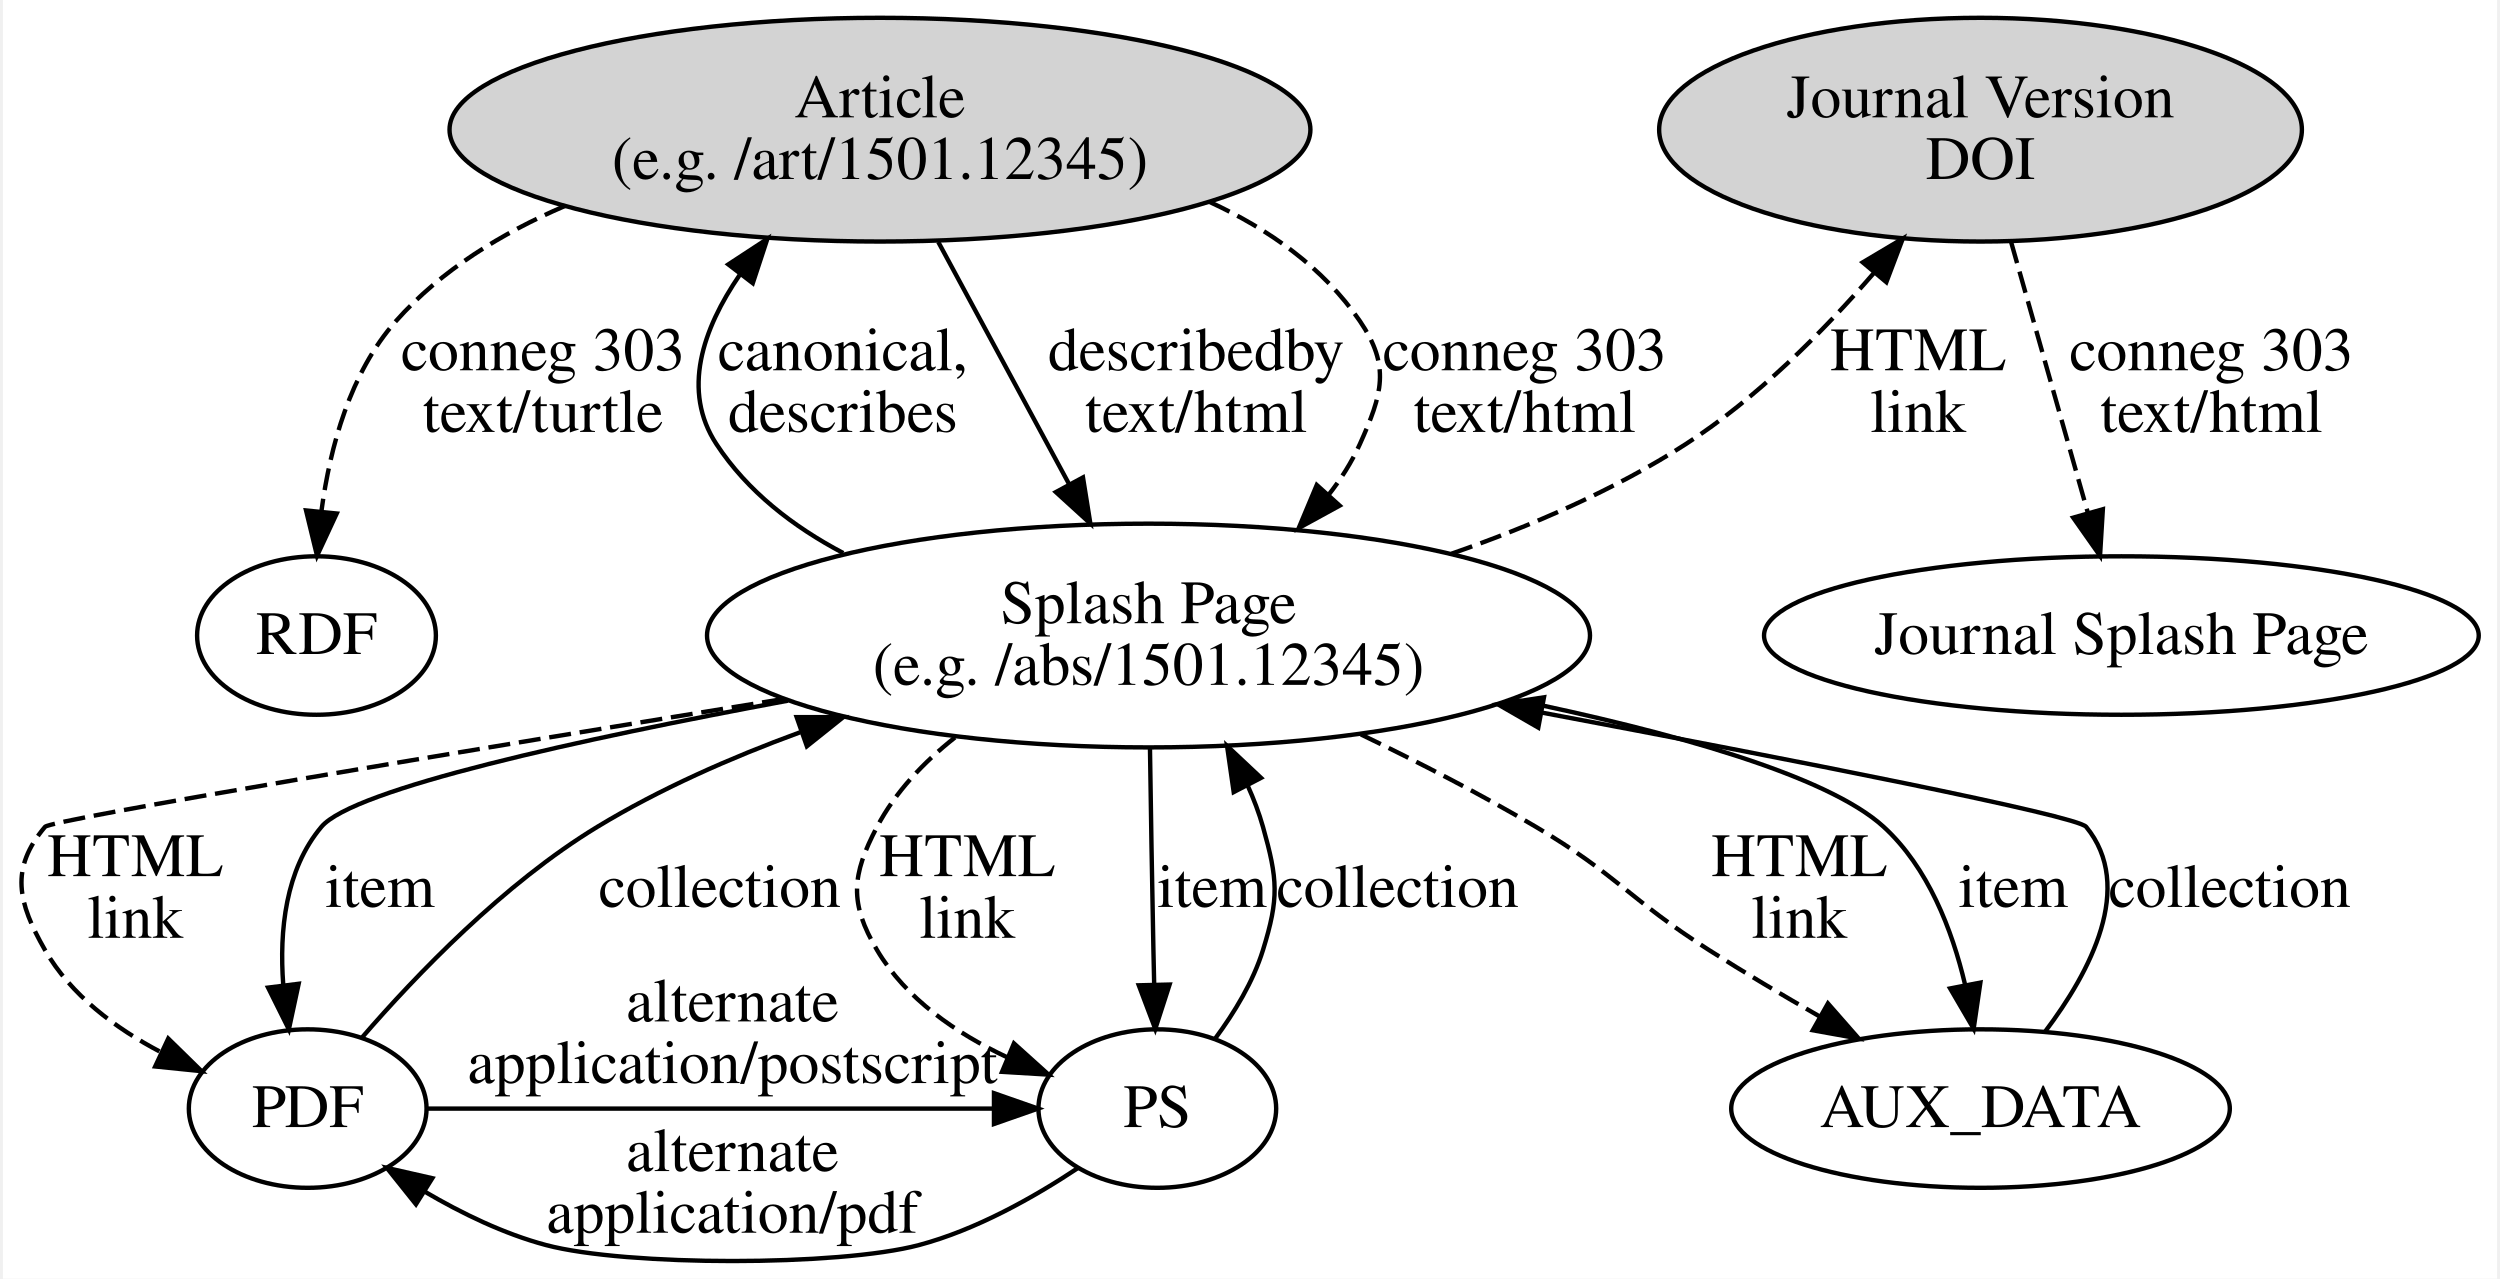
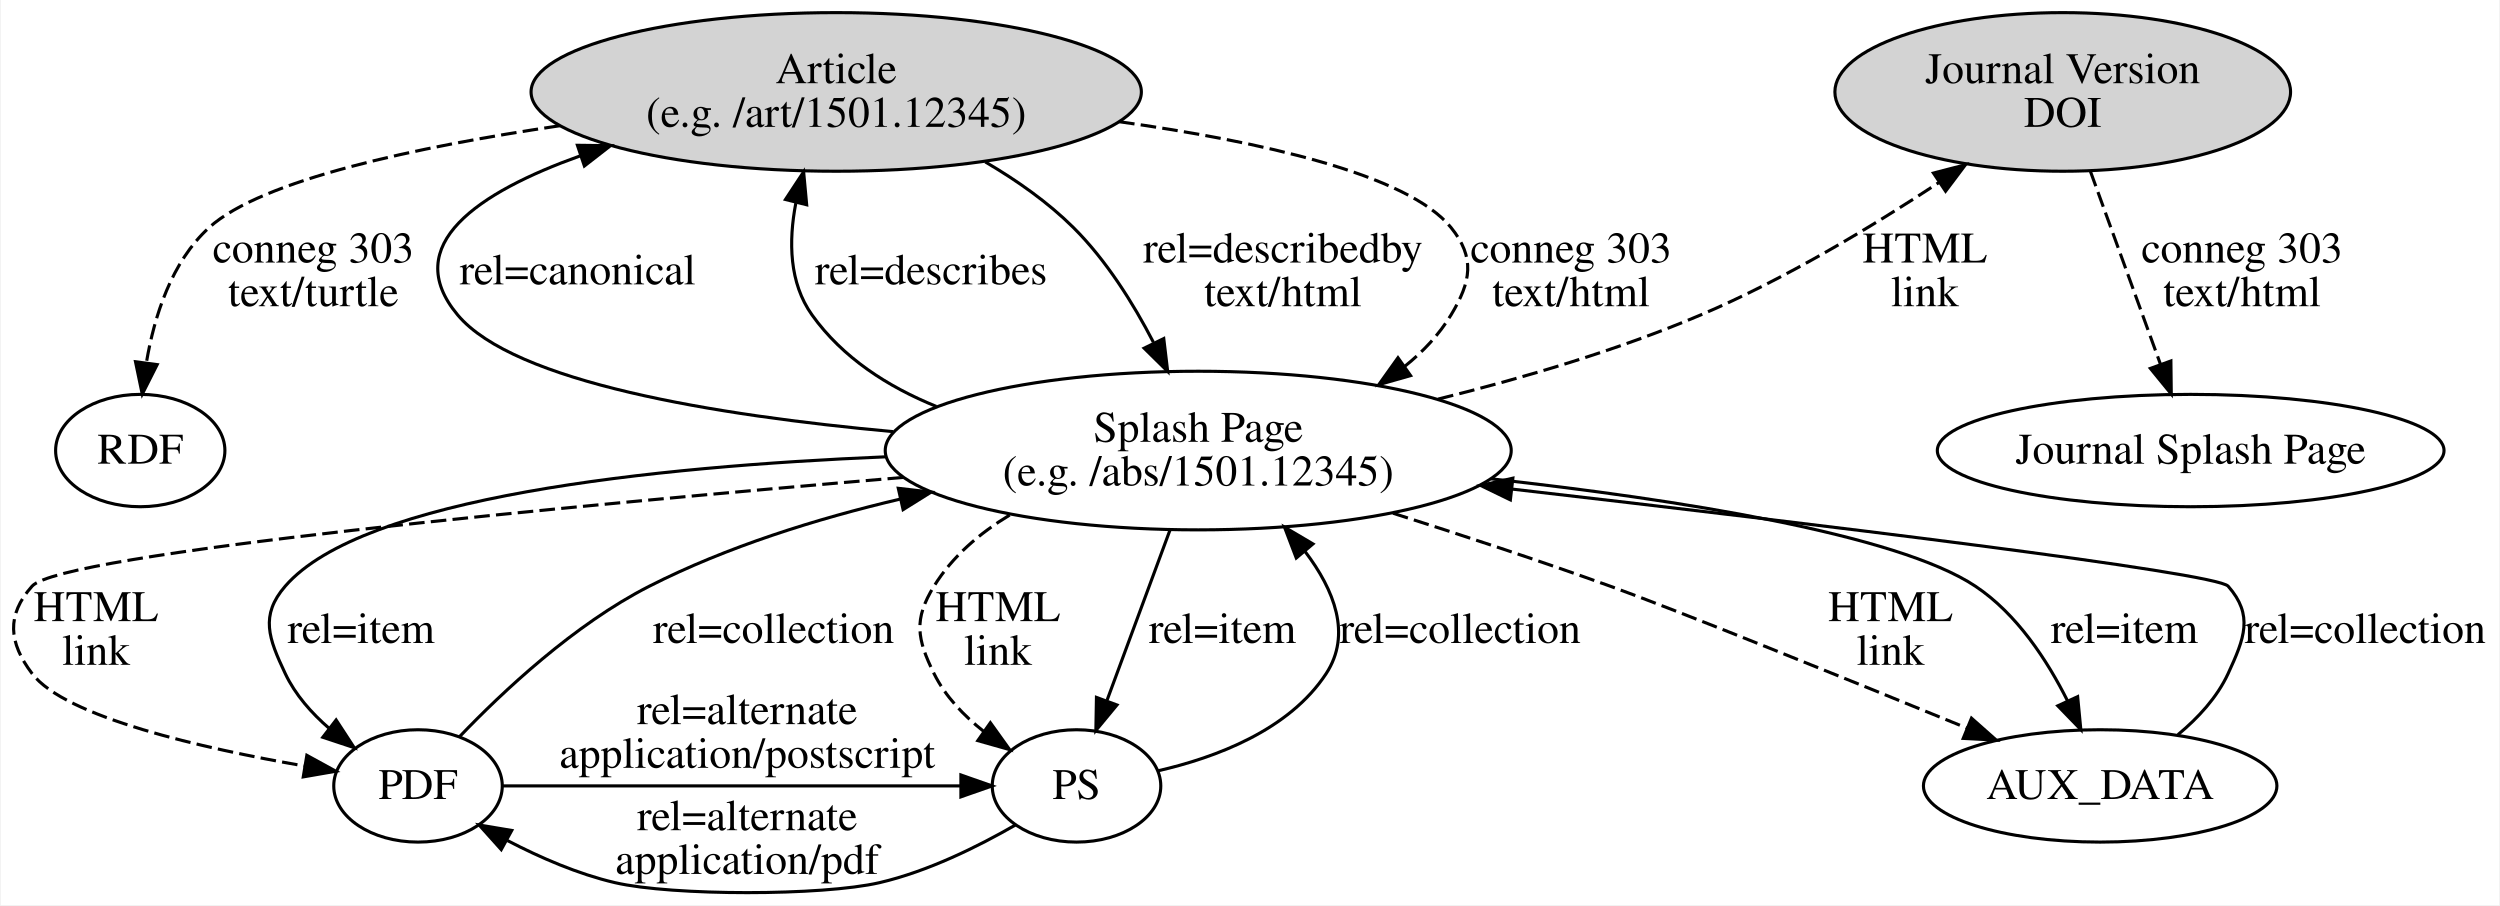
- <svg xmlns="http://www.w3.org/2000/svg" width="567pt" height="290pt" viewBox="0.00 0.00 566.56 290.46">
-   <g id="graph0" class="graph" transform="scale(1 1) rotate(0) translate(4 286.456)">
-     <polygon fill="white" stroke="none" points="-4,4 -4,-286.456 562.562,-286.456 562.562,4 -4,4" />
+ <svg xmlns="http://www.w3.org/2000/svg" width="801pt" height="290pt" viewBox="0.00 0.00 800.54 290.02">
+   <g id="graph0" class="graph" transform="scale(1 1) rotate(0) translate(4 286.02)">
+     <polygon fill="white" stroke="none" points="-4,4 -4,-286.02 796.544,-286.02 796.544,4 -4,4" />
    <g id="node1" class="node">
-       <ellipse fill="lightgrey" stroke="black" cx="195.224" cy="-257" rx="97.779" ry="25.412" />
-       <text text-anchor="middle" x="195.224" y="-259.8" font-family="Times,serif" font-size="14.00">Article</text>
-       <text text-anchor="middle" x="195.224" y="-245.8" font-family="Times,serif" font-size="14.00">(e.g. /art/1501.12345)</text>
+       <ellipse fill="lightgrey" stroke="black" cx="263.683" cy="-256.564" rx="97.779" ry="25.412" />
+       <text text-anchor="middle" x="263.683" y="-259.364" font-family="Times,serif" font-size="14.00">Article</text>
+       <text text-anchor="middle" x="263.683" y="-245.364" font-family="Times,serif" font-size="14.00">(e.g. /art/1501.12345)</text>
    </g>
    <g id="node2" class="node">
-       <ellipse fill="none" stroke="black" cx="256.224" cy="-142.088" rx="100.289" ry="25.412" />
-       <text text-anchor="middle" x="256.224" y="-144.888" font-family="Times,serif" font-size="14.00">Splash Page</text>
-       <text text-anchor="middle" x="256.224" y="-130.888" font-family="Times,serif" font-size="14.00">(e.g. /abs/1501.12345)</text>
+       <ellipse fill="none" stroke="black" cx="379.683" cy="-141.652" rx="100.289" ry="25.412" />
+       <text text-anchor="middle" x="379.683" y="-144.452" font-family="Times,serif" font-size="14.00">Splash Page</text>
+       <text text-anchor="middle" x="379.683" y="-130.452" font-family="Times,serif" font-size="14.00">(e.g. /abs/1501.12345)</text>
    </g>
    <g id="edge1" class="edge">
-       <path fill="none" stroke="black" d="M208.46,-231.5C217.173,-215.372 228.689,-194.056 238.23,-176.396" />
-       <polygon fill="black" stroke="black" points="241.34,-178.002 243.014,-167.541 235.181,-174.675 241.34,-178.002" />
-       <text text-anchor="middle" x="267.045" y="-202.344" font-family="Times,serif" font-size="14.00">describedby</text>
-       <text text-anchor="middle" x="267.045" y="-188.344" font-family="Times,serif" font-size="14.00">text/html</text>
+       <path fill="none" stroke="black" d="M311.477,-234.116C321.523,-228.232 331.533,-221.202 339.683,-213.108 350.181,-202.682 358.805,-188.929 365.323,-176.343" />
+       <polygon fill="black" stroke="black" points="368.634,-177.54 369.892,-167.02 362.348,-174.459 368.634,-177.54" />
+       <text text-anchor="middle" x="406.834" y="-201.908" font-family="Times,serif" font-size="14.00">rel=describedby</text>
+       <text text-anchor="middle" x="406.834" y="-187.908" font-family="Times,serif" font-size="14.00">text/html</text>
    </g>
    <g id="edge2" class="edge">
-       <path fill="none" stroke="black" stroke-dasharray="5,2" d="M270.14,-240.566C283.569,-234.374 295.914,-225.699 304.224,-213.544 311.247,-203.271 309.336,-196.89 304.224,-185.544 302.375,-181.439 299.91,-177.571 297.072,-173.968" />
-       <polygon fill="black" stroke="black" points="299.648,-171.598 290.354,-166.512 294.448,-176.284 299.648,-171.598" />
-       <text text-anchor="middle" x="341.688" y="-202.344" font-family="Times,serif" font-size="14.00">conneg 303</text>
-       <text text-anchor="middle" x="341.688" y="-188.344" font-family="Times,serif" font-size="14.00">text/html</text>
+       <path fill="none" stroke="black" stroke-dasharray="5,2" d="M354.316,-247.03C399.276,-240.726 446.891,-230.189 460.683,-213.108 468.501,-203.426 467.124,-195.756 460.683,-185.108 456.841,-178.757 451.701,-173.31 445.865,-168.648" />
+       <polygon fill="black" stroke="black" points="447.721,-165.673 437.533,-162.766 443.684,-171.392 447.721,-165.673" />
+       <text text-anchor="middle" x="499.147" y="-201.908" font-family="Times,serif" font-size="14.00">conneg 303</text>
+       <text text-anchor="middle" x="499.147" y="-187.908" font-family="Times,serif" font-size="14.00">text/html</text>
    </g>
    <g id="node3" class="node">
-       <ellipse fill="none" stroke="black" cx="67.224" cy="-142.088" rx="27.122" ry="18" />
-       <text text-anchor="middle" x="67.224" y="-137.888" font-family="Times,serif" font-size="14.00">RDF</text>
+       <ellipse fill="none" stroke="black" cx="40.683" cy="-141.652" rx="27.122" ry="18" />
+       <text text-anchor="middle" x="40.683" y="-137.452" font-family="Times,serif" font-size="14.00">RDF</text>
    </g>
    <g id="edge3" class="edge">
-       <path fill="none" stroke="black" stroke-dasharray="5,2" d="M123.646,-239.662C109.329,-233.516 95.558,-225.089 85.296,-213.544 74.867,-201.811 70.305,-184.86 68.371,-170.524" />
-       <polygon fill="black" stroke="black" points="71.818,-169.809 67.351,-160.202 64.852,-170.497 71.818,-169.809" />
-       <text text-anchor="middle" x="118.688" y="-202.344" font-family="Times,serif" font-size="14.00">conneg 303</text>
-       <text text-anchor="middle" x="118.688" y="-188.344" font-family="Times,serif" font-size="14.00">text/turtle</text>
+       <path fill="none" stroke="black" stroke-dasharray="5,2" d="M175.074,-245.727C129.285,-238.945 79.542,-228.366 62.755,-213.108 50.695,-202.146 45.17,-184.695 42.663,-169.903" />
+       <polygon fill="black" stroke="black" points="46.099,-169.189 41.321,-159.733 39.16,-170.105 46.099,-169.189" />
+       <text text-anchor="middle" x="96.147" y="-201.908" font-family="Times,serif" font-size="14.00">conneg 303</text>
+       <text text-anchor="middle" x="96.147" y="-187.908" font-family="Times,serif" font-size="14.00">text/turtle</text>
    </g>
    <g id="edge7" class="edge">
-       <path fill="none" stroke="black" d="M186.891,-160.817C175.493,-166.82 165.122,-174.839 158.089,-185.544 150.132,-197.656 154.915,-211.661 163.341,-223.978" />
-       <polygon fill="black" stroke="black" points="160.779,-226.389 169.643,-232.191 166.332,-222.127 160.779,-226.389" />
-       <text text-anchor="middle" x="186.791" y="-202.344" font-family="Times,serif" font-size="14.00">canonical,</text>
-       <text text-anchor="middle" x="186.791" y="-188.344" font-family="Times,serif" font-size="14.00">describes</text>
+       <path fill="none" stroke="black" d="M281.952,-147.709C224.796,-152.941 160.417,-163.565 142.387,-185.108 123.608,-207.544 149.17,-224.439 181.589,-236.053" />
+       <polygon fill="black" stroke="black" points="180.761,-239.466 191.355,-239.338 182.992,-232.832 180.761,-239.466" />
+       <text text-anchor="middle" x="180.831" y="-194.908" font-family="Times,serif" font-size="14.00">rel=canonical</text>
+     </g>
+     <g id="edge8" class="edge">
+       <path fill="none" stroke="black" d="M295.786,-155.776C280.161,-162.112 265.7,-171.43 255.932,-185.108 248.613,-195.357 248.384,-208.672 250.747,-220.963" />
+       <polygon fill="black" stroke="black" points="247.424,-222.103 253.242,-230.957 254.216,-220.407 247.424,-222.103" />
+       <text text-anchor="middle" x="294.058" y="-194.908" font-family="Times,serif" font-size="14.00">rel=describes</text>
    </g>
    <g id="node4" class="node">
-       <ellipse fill="none" stroke="black" cx="65.224" cy="-34.632" rx="27" ry="18" />
-       <text text-anchor="middle" x="65.224" y="-30.432" font-family="Times,serif" font-size="14.00">PDF</text>
+       <ellipse fill="none" stroke="black" cx="129.683" cy="-34.196" rx="27" ry="18" />
+       <text text-anchor="middle" x="129.683" y="-29.996" font-family="Times,serif" font-size="14.00">PDF</text>
    </g>
    <g id="edge4" class="edge">
-       <path fill="none" stroke="black" stroke-dasharray="5,2" d="M173.384,-127.693C100.92,-115.88 6.959,-100.287 5.562,-98.632 -2.469,-89.126 -0.623,-81.431 5.562,-70.632 11.411,-60.42 21.525,-52.898 31.781,-47.502" />
-       <polygon fill="black" stroke="black" points="33.55,-50.538 41.122,-43.129 30.582,-44.199 33.55,-50.538" />
-       <text text-anchor="middle" x="26.055" y="-87.432" font-family="Times,serif" font-size="14.00">HTML</text>
-       <text text-anchor="middle" x="26.055" y="-73.432" font-family="Times,serif" font-size="14.00">link</text>
+       <path fill="none" stroke="black" stroke-dasharray="5,2" d="M285.11,-133.041C177.482,-123.917 15.274,-108.561 6.021,-98.196 -2.267,-88.913 -1.486,-80.122 6.021,-70.196 16.586,-56.225 60.707,-46.226 93.25,-40.582" />
+       <polygon fill="black" stroke="black" points="94.061,-43.995 103.352,-38.903 92.913,-37.09 94.061,-43.995" />
+       <text text-anchor="middle" x="26.514" y="-86.996" font-family="Times,serif" font-size="14.00">HTML</text>
+       <text text-anchor="middle" x="26.514" y="-72.996" font-family="Times,serif" font-size="14.00">link</text>
+     </g>
+     <g id="edge10" class="edge">
+       <path fill="none" stroke="black" d="M279.544,-139.645C204.933,-136.518 111.864,-126.769 87.139,-98.196 78.996,-88.786 81.825,-81.449 87.139,-70.196 90.34,-63.418 95.568,-57.51 101.283,-52.574" />
+       <polygon fill="black" stroke="black" points="103.442,-55.328 109.232,-46.455 99.173,-49.781 103.442,-55.328" />
+       <text text-anchor="middle" x="111.455" y="-79.996" font-family="Times,serif" font-size="14.00">rel=item</text>
+     </g>
+     <g id="node5" class="node">
+       <ellipse fill="none" stroke="black" cx="340.683" cy="-34.196" rx="27" ry="18" />
+       <text text-anchor="middle" x="340.683" y="-29.996" font-family="Times,serif" font-size="14.00">PS</text>
+     </g>
+     <g id="edge5" class="edge">
+       <path fill="none" stroke="black" stroke-dasharray="5,2" d="M319.269,-120.985C309.62,-115.166 300.893,-107.711 295.021,-98.196 288.484,-87.606 289.514,-81.356 295.021,-70.196 298.626,-62.891 304.569,-56.687 310.994,-51.626" />
+       <polygon fill="black" stroke="black" points="313.078,-54.439 319.251,-45.828 309.055,-48.71 313.078,-54.439" />
+       <text text-anchor="middle" x="315.514" y="-86.996" font-family="Times,serif" font-size="14.00">HTML</text>
+       <text text-anchor="middle" x="315.514" y="-72.996" font-family="Times,serif" font-size="14.00">link</text>
+     </g>
+     <g id="edge11" class="edge">
+       <path fill="none" stroke="black" d="M370.637,-116.193C364.6,-99.868 356.664,-78.409 350.477,-61.681" />
+       <polygon fill="black" stroke="black" points="353.635,-60.129 346.884,-51.964 347.07,-62.557 353.635,-60.129" />
+       <text text-anchor="middle" x="387.455" y="-79.996" font-family="Times,serif" font-size="14.00">rel=item</text>
+     </g>
+     <g id="node6" class="node">
+       <ellipse fill="none" stroke="black" cx="668.683" cy="-34.196" rx="56.631" ry="18" />
+       <text text-anchor="middle" x="668.683" y="-29.996" font-family="Times,serif" font-size="14.00">AUX_DATA</text>
+     </g>
+     <g id="edge6" class="edge">
+       <path fill="none" stroke="black" stroke-dasharray="5,2" d="M442.102,-121.569C464.196,-114.553 489.153,-106.328 511.683,-98.196 533.33,-90.383 587.311,-68.525 625.926,-52.747" />
+       <polygon fill="black" stroke="black" points="627.452,-55.904 635.383,-48.879 624.802,-49.426 627.452,-55.904" />
+       <text text-anchor="middle" x="601.514" y="-86.996" font-family="Times,serif" font-size="14.00">HTML</text>
+       <text text-anchor="middle" x="601.514" y="-72.996" font-family="Times,serif" font-size="14.00">link</text>
+     </g>
+     <g id="edge12" class="edge">
+       <path fill="none" stroke="black" d="M473.564,-132.589C533.101,-125.983 603.489,-114.955 628.683,-98.196 641.964,-89.362 651.722,-74.453 658.274,-61.357" />
+       <polygon fill="black" stroke="black" points="661.463,-62.799 662.483,-52.253 655.109,-59.861 661.463,-62.799" />
+       <text text-anchor="middle" x="676.455" y="-79.996" font-family="Times,serif" font-size="14.00">rel=item</text>
+     </g>
+     <g id="node7" class="node">
+       <ellipse fill="lightgrey" stroke="black" cx="656.683" cy="-256.564" rx="73.004" ry="25.412" />
+       <text text-anchor="middle" x="656.683" y="-259.364" font-family="Times,serif" font-size="14.00">Journal Version</text>
+       <text text-anchor="middle" x="656.683" y="-245.364" font-family="Times,serif" font-size="14.00">DOI</text>
    </g>
    <g id="edge9" class="edge">
-       <path fill="none" stroke="black" d="M174.321,-127.293C127.071,-118.522 75.576,-107.24 68.341,-98.632 60.166,-88.907 58.761,-75.058 59.668,-62.82" />
-       <polygon fill="black" stroke="black" points="63.175,-62.982 60.948,-52.624 56.229,-62.11 63.175,-62.982" />
-       <text text-anchor="middle" x="81.665" y="-80.432" font-family="Times,serif" font-size="14.00">item</text>
+       <path fill="none" stroke="black" stroke-dasharray="5,2" d="M456.538,-158.14C483.692,-164.851 514.078,-173.802 540.683,-185.108 567.485,-196.498 595.445,-213.312 617.198,-227.658" />
+       <polygon fill="black" stroke="black" points="615.258,-230.571 625.516,-233.222 619.15,-224.753 615.258,-230.571" />
+       <text text-anchor="middle" x="612.514" y="-201.908" font-family="Times,serif" font-size="14.00">HTML</text>
+       <text text-anchor="middle" x="612.514" y="-187.908" font-family="Times,serif" font-size="14.00">link</text>
    </g>
-     <g id="node5" class="node">
-       <ellipse fill="none" stroke="black" cx="258.224" cy="-34.632" rx="27" ry="18" />
-       <text text-anchor="middle" x="258.224" y="-30.432" font-family="Times,serif" font-size="14.00">PS</text>
+     <g id="edge13" class="edge">
+       <path fill="none" stroke="black" d="M142.979,-49.96C156.795,-64.396 179.734,-85.942 203.821,-98.196 228.629,-110.817 257.335,-119.787 284.267,-126.122" />
+       <polygon fill="black" stroke="black" points="283.574,-129.554 294.099,-128.339 285.114,-122.725 283.574,-129.554" />
+       <text text-anchor="middle" x="243.613" y="-79.996" font-family="Times,serif" font-size="14.00">rel=collection</text>
    </g>
-     <g id="edge5" class="edge">
-       <path fill="none" stroke="black" stroke-dasharray="5,2" d="M212.265,-118.93C205.137,-113.314 198.734,-106.571 194.562,-98.632 188.772,-87.617 188.227,-81.344 194.562,-70.632 201.133,-59.522 212.624,-51.701 224.052,-46.315" />
-       <polygon fill="black" stroke="black" points="225.657,-49.438 233.527,-42.345 222.952,-42.981 225.657,-49.438" />
-       <text text-anchor="middle" x="215.055" y="-87.432" font-family="Times,serif" font-size="14.00">HTML</text>
-       <text text-anchor="middle" x="215.055" y="-73.432" font-family="Times,serif" font-size="14.00">link</text>
+     <g id="edge16" class="edge">
+       <path fill="none" stroke="black" d="M156.835,-34.196C194.185,-34.196 261.547,-34.196 303.539,-34.196" />
+       <polygon fill="black" stroke="black" points="303.634,-37.696 313.634,-34.196 303.634,-30.696 303.634,-37.696" />
+       <text text-anchor="middle" x="235.183" y="-53.996" font-family="Times,serif" font-size="14.00">rel=alternate</text>
+       <text text-anchor="middle" x="235.183" y="-39.996" font-family="Times,serif" font-size="14.00">application/postscript</text>
    </g>
-     <g id="edge10" class="edge">
-       <path fill="none" stroke="black" d="M256.555,-116.632C256.753,-103.077 257.027,-85.921 257.341,-70.632 257.394,-68.08 257.453,-65.423 257.515,-62.764" />
-       <polygon fill="black" stroke="black" points="261.015,-62.804 257.761,-52.721 254.017,-62.633 261.015,-62.804" />
-       <text text-anchor="middle" x="270.665" y="-80.432" font-family="Times,serif" font-size="14.00">item</text>
+     <g id="edge14" class="edge">
+       <path fill="none" stroke="black" d="M366.748,-39.029C385.245,-43.258 408.817,-52.053 420.683,-70.196 428.88,-82.73 423.295,-96.94 413.921,-109.299" />
+       <polygon fill="black" stroke="black" points="411.097,-107.219 407.32,-117.118 416.446,-111.734 411.097,-107.219" />
+       <text text-anchor="middle" x="463.613" y="-79.996" font-family="Times,serif" font-size="14.00">rel=collection</text>
    </g>
-     <g id="node6" class="node">
-       <ellipse fill="none" stroke="black" cx="445.224" cy="-34.632" rx="56.631" ry="18" />
-       <text text-anchor="middle" x="445.224" y="-30.432" font-family="Times,serif" font-size="14.00">AUX_DATA</text>
-     </g>
-     <g id="edge6" class="edge">
-       <path fill="none" stroke="black" stroke-dasharray="5,2" d="M304.491,-119.611C317.616,-113.286 331.667,-106.058 344.224,-98.632 362.696,-87.709 365.465,-82.166 383.562,-70.632 391.566,-65.531 400.343,-60.327 408.701,-55.546" />
-       <polygon fill="black" stroke="black" points="410.563,-58.514 417.549,-50.548 407.12,-52.419 410.563,-58.514" />
-       <text text-anchor="middle" x="404.055" y="-87.432" font-family="Times,serif" font-size="14.00">HTML</text>
-       <text text-anchor="middle" x="404.055" y="-73.432" font-family="Times,serif" font-size="14.00">link</text>
-     </g>
-     <g id="edge11" class="edge">
-       <path fill="none" stroke="black" d="M339.051,-127.589C374.331,-120.341 410.323,-110.457 423.224,-98.632 433.299,-89.398 438.76,-75.296 441.721,-62.774" />
-       <polygon fill="black" stroke="black" points="445.193,-63.252 443.665,-52.768 438.322,-61.916 445.193,-63.252" />
-       <text text-anchor="middle" x="452.665" y="-80.432" font-family="Times,serif" font-size="14.00">item</text>
-     </g>
-     <g id="node7" class="node">
-       <ellipse fill="lightgrey" stroke="black" cx="445.224" cy="-257" rx="73.004" ry="25.412" />
-       <text text-anchor="middle" x="445.224" y="-259.8" font-family="Times,serif" font-size="14.00">Journal Version</text>
-       <text text-anchor="middle" x="445.224" y="-245.8" font-family="Times,serif" font-size="14.00">DOI</text>
-     </g>
-     <g id="edge8" class="edge">
-       <path fill="none" stroke="black" stroke-dasharray="5,2" d="M325.044,-160.673C343.15,-166.967 362.109,-175.153 378.224,-185.544 394.352,-195.943 409.369,-211.001 421.081,-224.529" />
-       <polygon fill="black" stroke="black" points="418.469,-226.861 427.578,-232.271 423.83,-222.361 418.469,-226.861" />
-       <text text-anchor="middle" x="431.055" y="-202.344" font-family="Times,serif" font-size="14.00">HTML</text>
-       <text text-anchor="middle" x="431.055" y="-188.344" font-family="Times,serif" font-size="14.00">link</text>
-     </g>
-     <g id="edge12" class="edge">
-       <path fill="none" stroke="black" d="M77.61,-50.832C89.856,-64.976 109.795,-85.754 131.024,-98.632 145.162,-107.209 161.258,-114.321 177.091,-120.113" />
-       <polygon fill="black" stroke="black" points="176.301,-123.545 186.896,-123.551 178.617,-116.939 176.301,-123.545" />
-       <text text-anchor="middle" x="158.824" y="-80.432" font-family="Times,serif" font-size="14.00">collection</text>
+     <g id="edge17" class="edge">
+       <path fill="none" stroke="black" d="M321.096,-21.669C309.055,-14.726 293.019,-6.788 277.559,-3.196 259.213,1.065 211.152,1.065 192.807,-3.196 180.97,-5.946 168.795,-11.243 158.335,-16.692" />
+       <polygon fill="black" stroke="black" points="156.35,-13.789 149.269,-21.669 159.719,-19.925 156.35,-13.789" />
+       <text text-anchor="middle" x="235.183" y="-19.996" font-family="Times,serif" font-size="14.00">rel=alternate</text>
+       <text text-anchor="middle" x="235.183" y="-5.996" font-family="Times,serif" font-size="14.00">application/pdf</text>
    </g>
    <g id="edge15" class="edge">
-       <path fill="none" stroke="black" d="M92.467,-34.632C126.089,-34.632 183.418,-34.632 221.061,-34.632" />
-       <polygon fill="black" stroke="black" points="221.12,-38.133 231.12,-34.632 221.12,-31.133 221.12,-38.133" />
-       <text text-anchor="middle" x="161.724" y="-54.432" font-family="Times,serif" font-size="14.00">alternate</text>
-       <text text-anchor="middle" x="161.724" y="-40.432" font-family="Times,serif" font-size="14.00">application/postscript</text>
-     </g>
-     <g id="edge13" class="edge">
-       <path fill="none" stroke="black" d="M271.415,-50.598C275.737,-56.44 279.999,-63.454 282.224,-70.632 285.908,-82.519 285.6,-86.655 282.224,-98.632 281.333,-101.794 280.133,-104.952 278.737,-108.038" />
-       <polygon fill="black" stroke="black" points="275.578,-106.527 274.067,-117.013 281.788,-109.758 275.578,-106.527" />
-       <text text-anchor="middle" x="312.824" y="-80.432" font-family="Times,serif" font-size="14.00">collection</text>
-     </g>
-     <g id="edge16" class="edge">
-       <path fill="none" stroke="black" d="M240.244,-21.16C230.18,-14.466 217.076,-7.085 204.1,-3.632 185.9,1.211 137.548,1.211 119.348,-3.632 109.819,-6.168 100.22,-10.822 91.808,-15.767" />
-       <polygon fill="black" stroke="black" points="89.818,-12.883 83.204,-21.16 93.536,-18.814 89.818,-12.883" />
-       <text text-anchor="middle" x="161.724" y="-20.432" font-family="Times,serif" font-size="14.00">alternate</text>
-       <text text-anchor="middle" x="161.724" y="-6.432" font-family="Times,serif" font-size="14.00">application/pdf</text>
-     </g>
-     <g id="edge14" class="edge">
-       <path fill="none" stroke="black" d="M459.888,-52.11C470.205,-65.763 480.359,-85.059 469.224,-98.632 467.119,-101.199 402.85,-113.793 345.461,-124.604" />
-       <polygon fill="black" stroke="black" points="344.765,-121.174 335.583,-126.46 346.057,-128.053 344.765,-121.174" />
-       <text text-anchor="middle" x="501.824" y="-80.432" font-family="Times,serif" font-size="14.00">collection</text>
+       <path fill="none" stroke="black" d="M693.594,-50.612C700.041,-55.951 706.155,-62.547 709.683,-70.196 714.894,-81.497 717.902,-88.852 709.683,-98.196 705.837,-102.569 575.841,-118.285 480.182,-129.314" />
+       <polygon fill="black" stroke="black" points="479.697,-125.847 470.162,-130.467 480.497,-132.801 479.697,-125.847" />
+       <text text-anchor="middle" x="753.613" y="-79.996" font-family="Times,serif" font-size="14.00">rel=collection</text>
    </g>
    <g id="node8" class="node">
-       <ellipse fill="none" stroke="black" cx="477.224" cy="-142.088" rx="81.177" ry="18" />
-       <text text-anchor="middle" x="477.224" y="-137.888" font-family="Times,serif" font-size="14.00">Journal Splash Page</text>
+       <ellipse fill="none" stroke="black" cx="697.683" cy="-141.652" rx="81.177" ry="18" />
+       <text text-anchor="middle" x="697.683" y="-137.452" font-family="Times,serif" font-size="14.00">Journal Splash Page</text>
    </g>
-     <g id="edge17" class="edge">
-       <path fill="none" stroke="black" stroke-dasharray="5,2" d="M452.167,-231.5C457.317,-213.331 464.332,-188.578 469.63,-169.884" />
-       <polygon fill="black" stroke="black" points="473.014,-170.778 472.374,-160.203 466.279,-168.869 473.014,-170.778" />
-       <text text-anchor="middle" x="497.688" y="-202.344" font-family="Times,serif" font-size="14.00">conneg 303</text>
-       <text text-anchor="middle" x="497.688" y="-188.344" font-family="Times,serif" font-size="14.00">text/html</text>
+     <g id="edge18" class="edge">
+       <path fill="none" stroke="black" stroke-dasharray="5,2" d="M665.579,-231.064C672.207,-212.811 681.248,-187.913 688.047,-169.189" />
+       <polygon fill="black" stroke="black" points="691.345,-170.36 691.468,-159.766 684.765,-167.971 691.345,-170.36" />
+       <text text-anchor="middle" x="714.147" y="-201.908" font-family="Times,serif" font-size="14.00">conneg 303</text>
+       <text text-anchor="middle" x="714.147" y="-187.908" font-family="Times,serif" font-size="14.00">text/html</text>
    </g>
  </g>
</svg>
